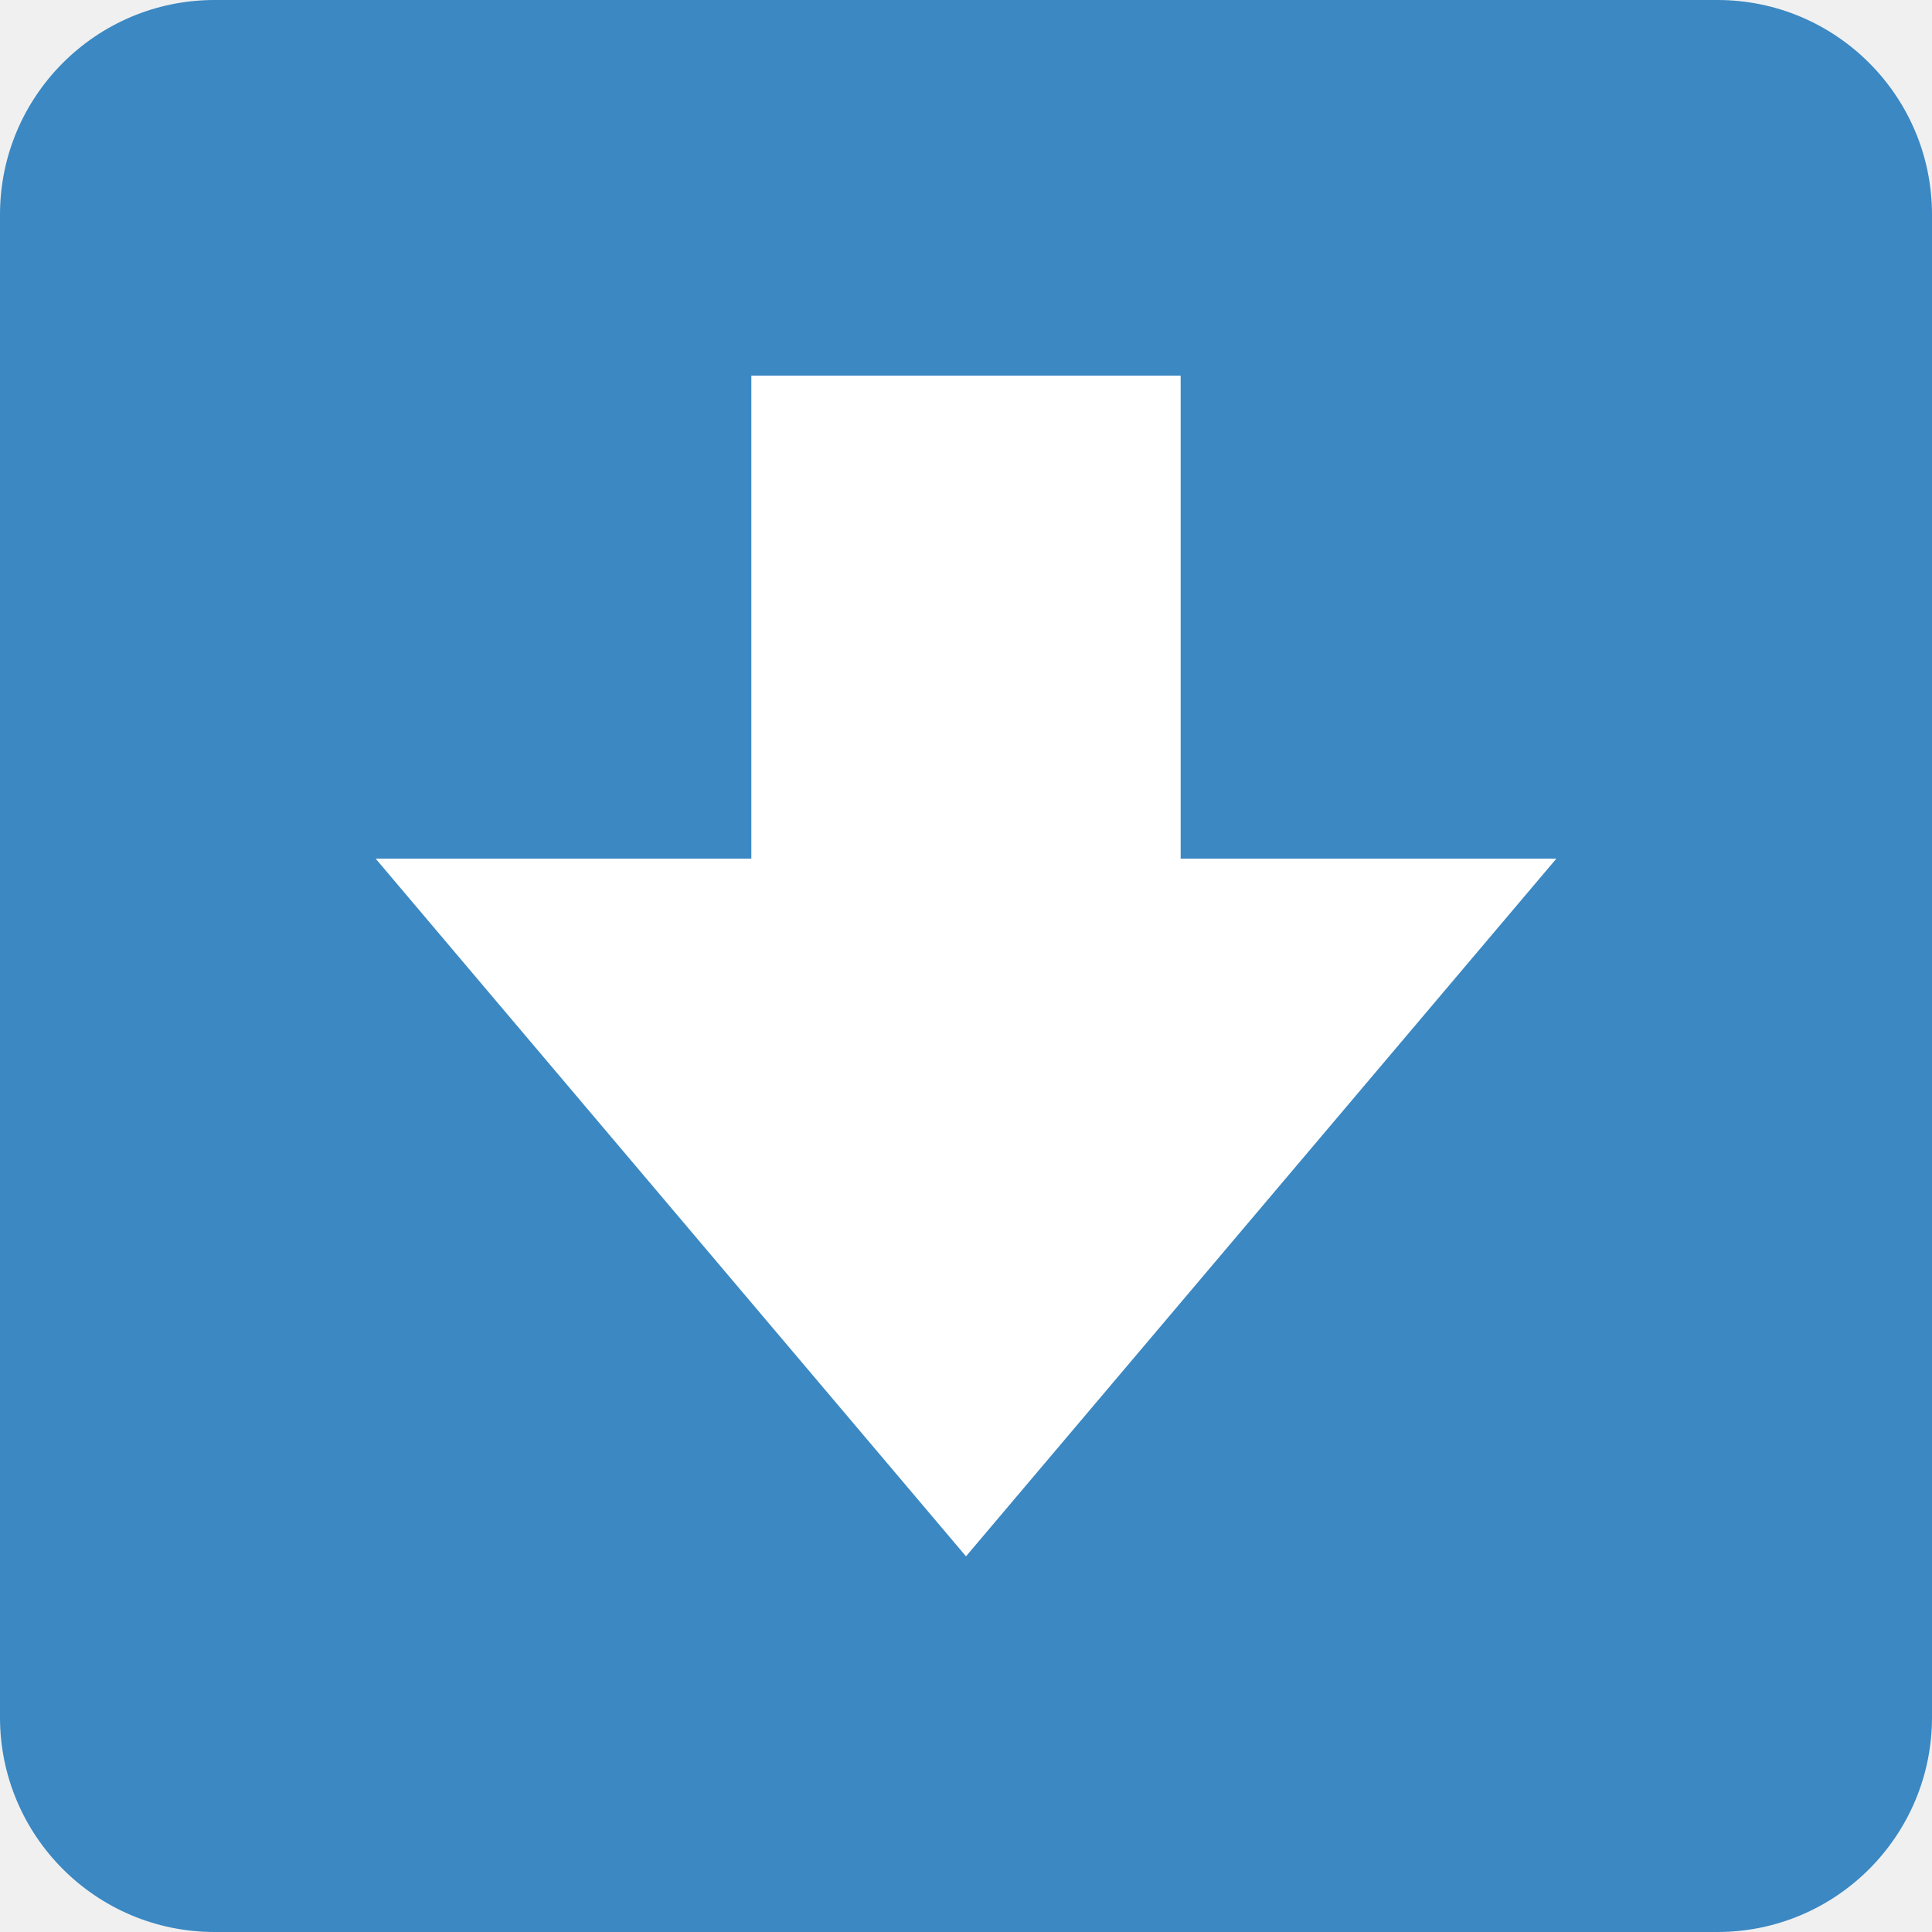
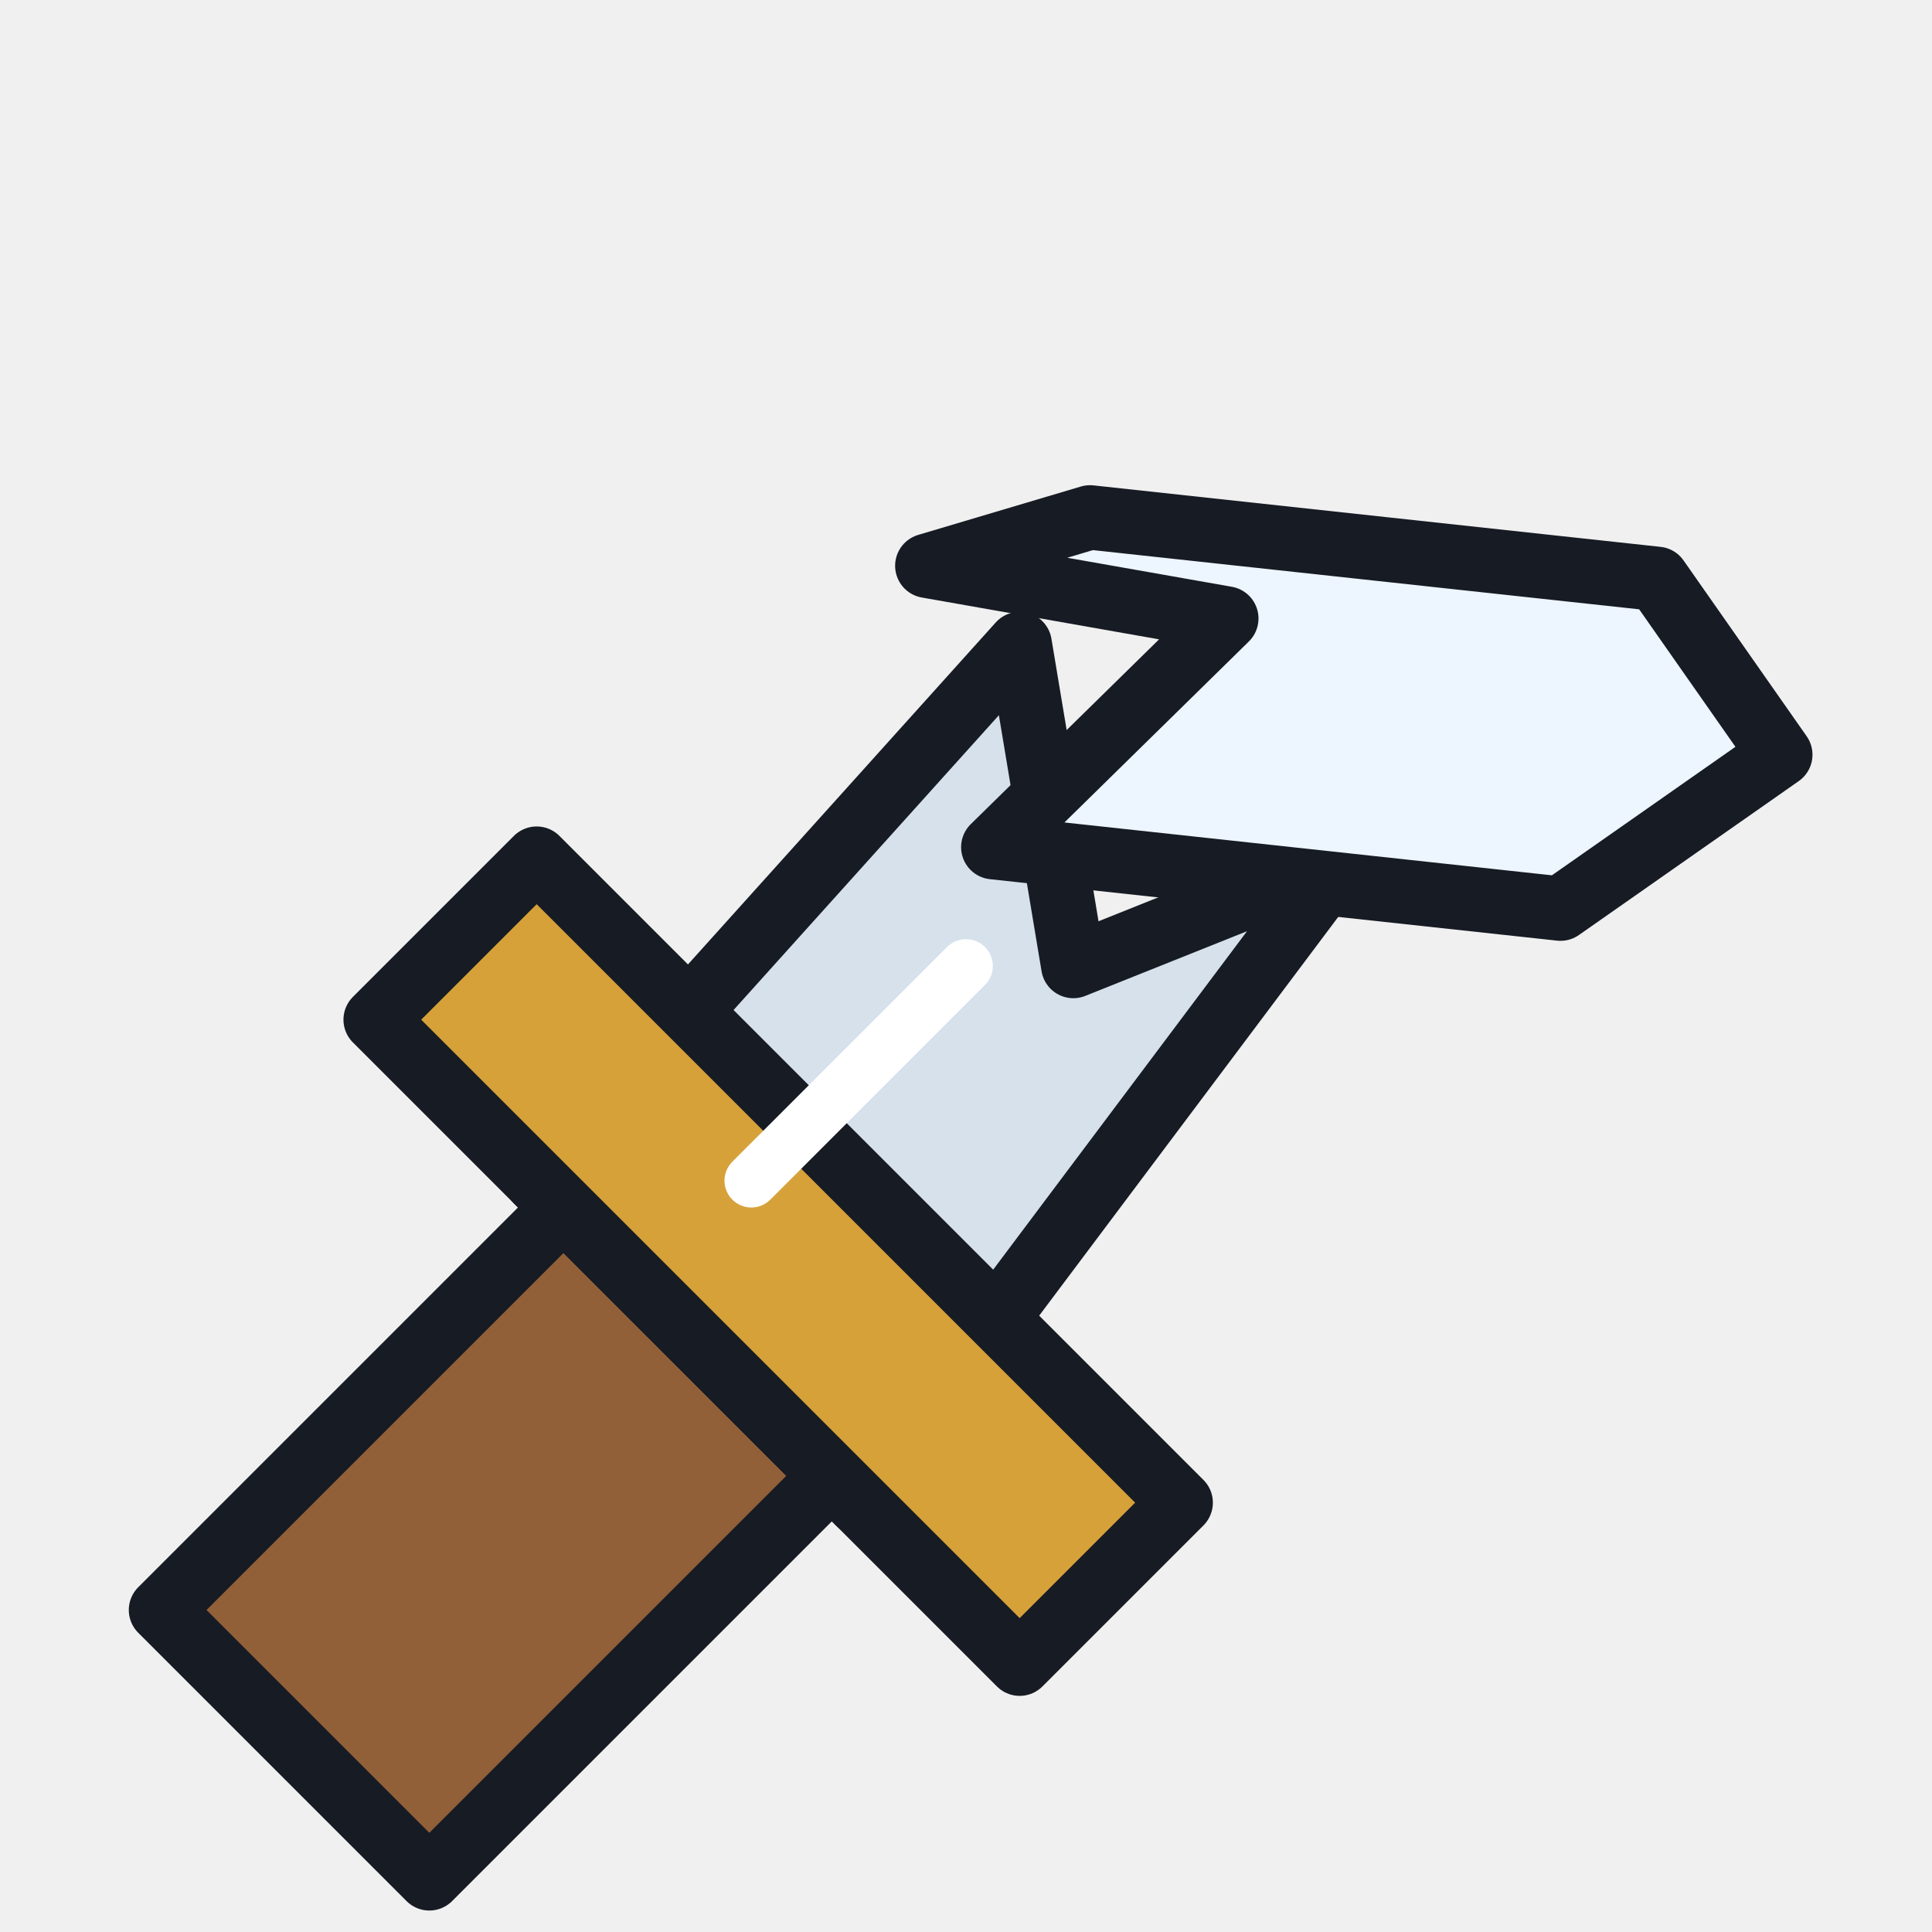
- <svg xmlns="http://www.w3.org/2000/svg" viewBox="0 0 36 36">
-   <path fill="#3B88C3" d="M36 32c0 2.209-1.791 4-4 4H4c-2.209 0-4-1.791-4-4V4c0-2.209 1.791-4 4-4h28c2.209 0 4 1.791 4 4v28z" />
-   <path fill="#FFF" d="M22 7v9h7L18 29 7 16h7V7z" />
+ <svg xmlns="http://www.w3.org/2000/svg" width="36" height="36" viewBox="0 0 36 36">
+   <g stroke="#171b24" stroke-width="1.2" stroke-linejoin="round" stroke-linecap="round">
+     <path fill="#916039" d="m3 30 8-8 5 5-8 8z" />
+     <path fill="#d6e1ec" d="m10 22 9-10 1 6 5-2-9 12z" />
+     <path fill="#edf5ff" transform="translate(-4 0) rotate(55 23 13)" d="m21 10 7-8h4v5l-7 8-1-6-4 4z" />
+     <path fill="#d7a13a" d="m7 19 3-3 12 12-3 3z" />
+   </g>
+   <path d="m14 22 4-4" stroke="#fff" stroke-width="1" stroke-linecap="round" />
</svg>
